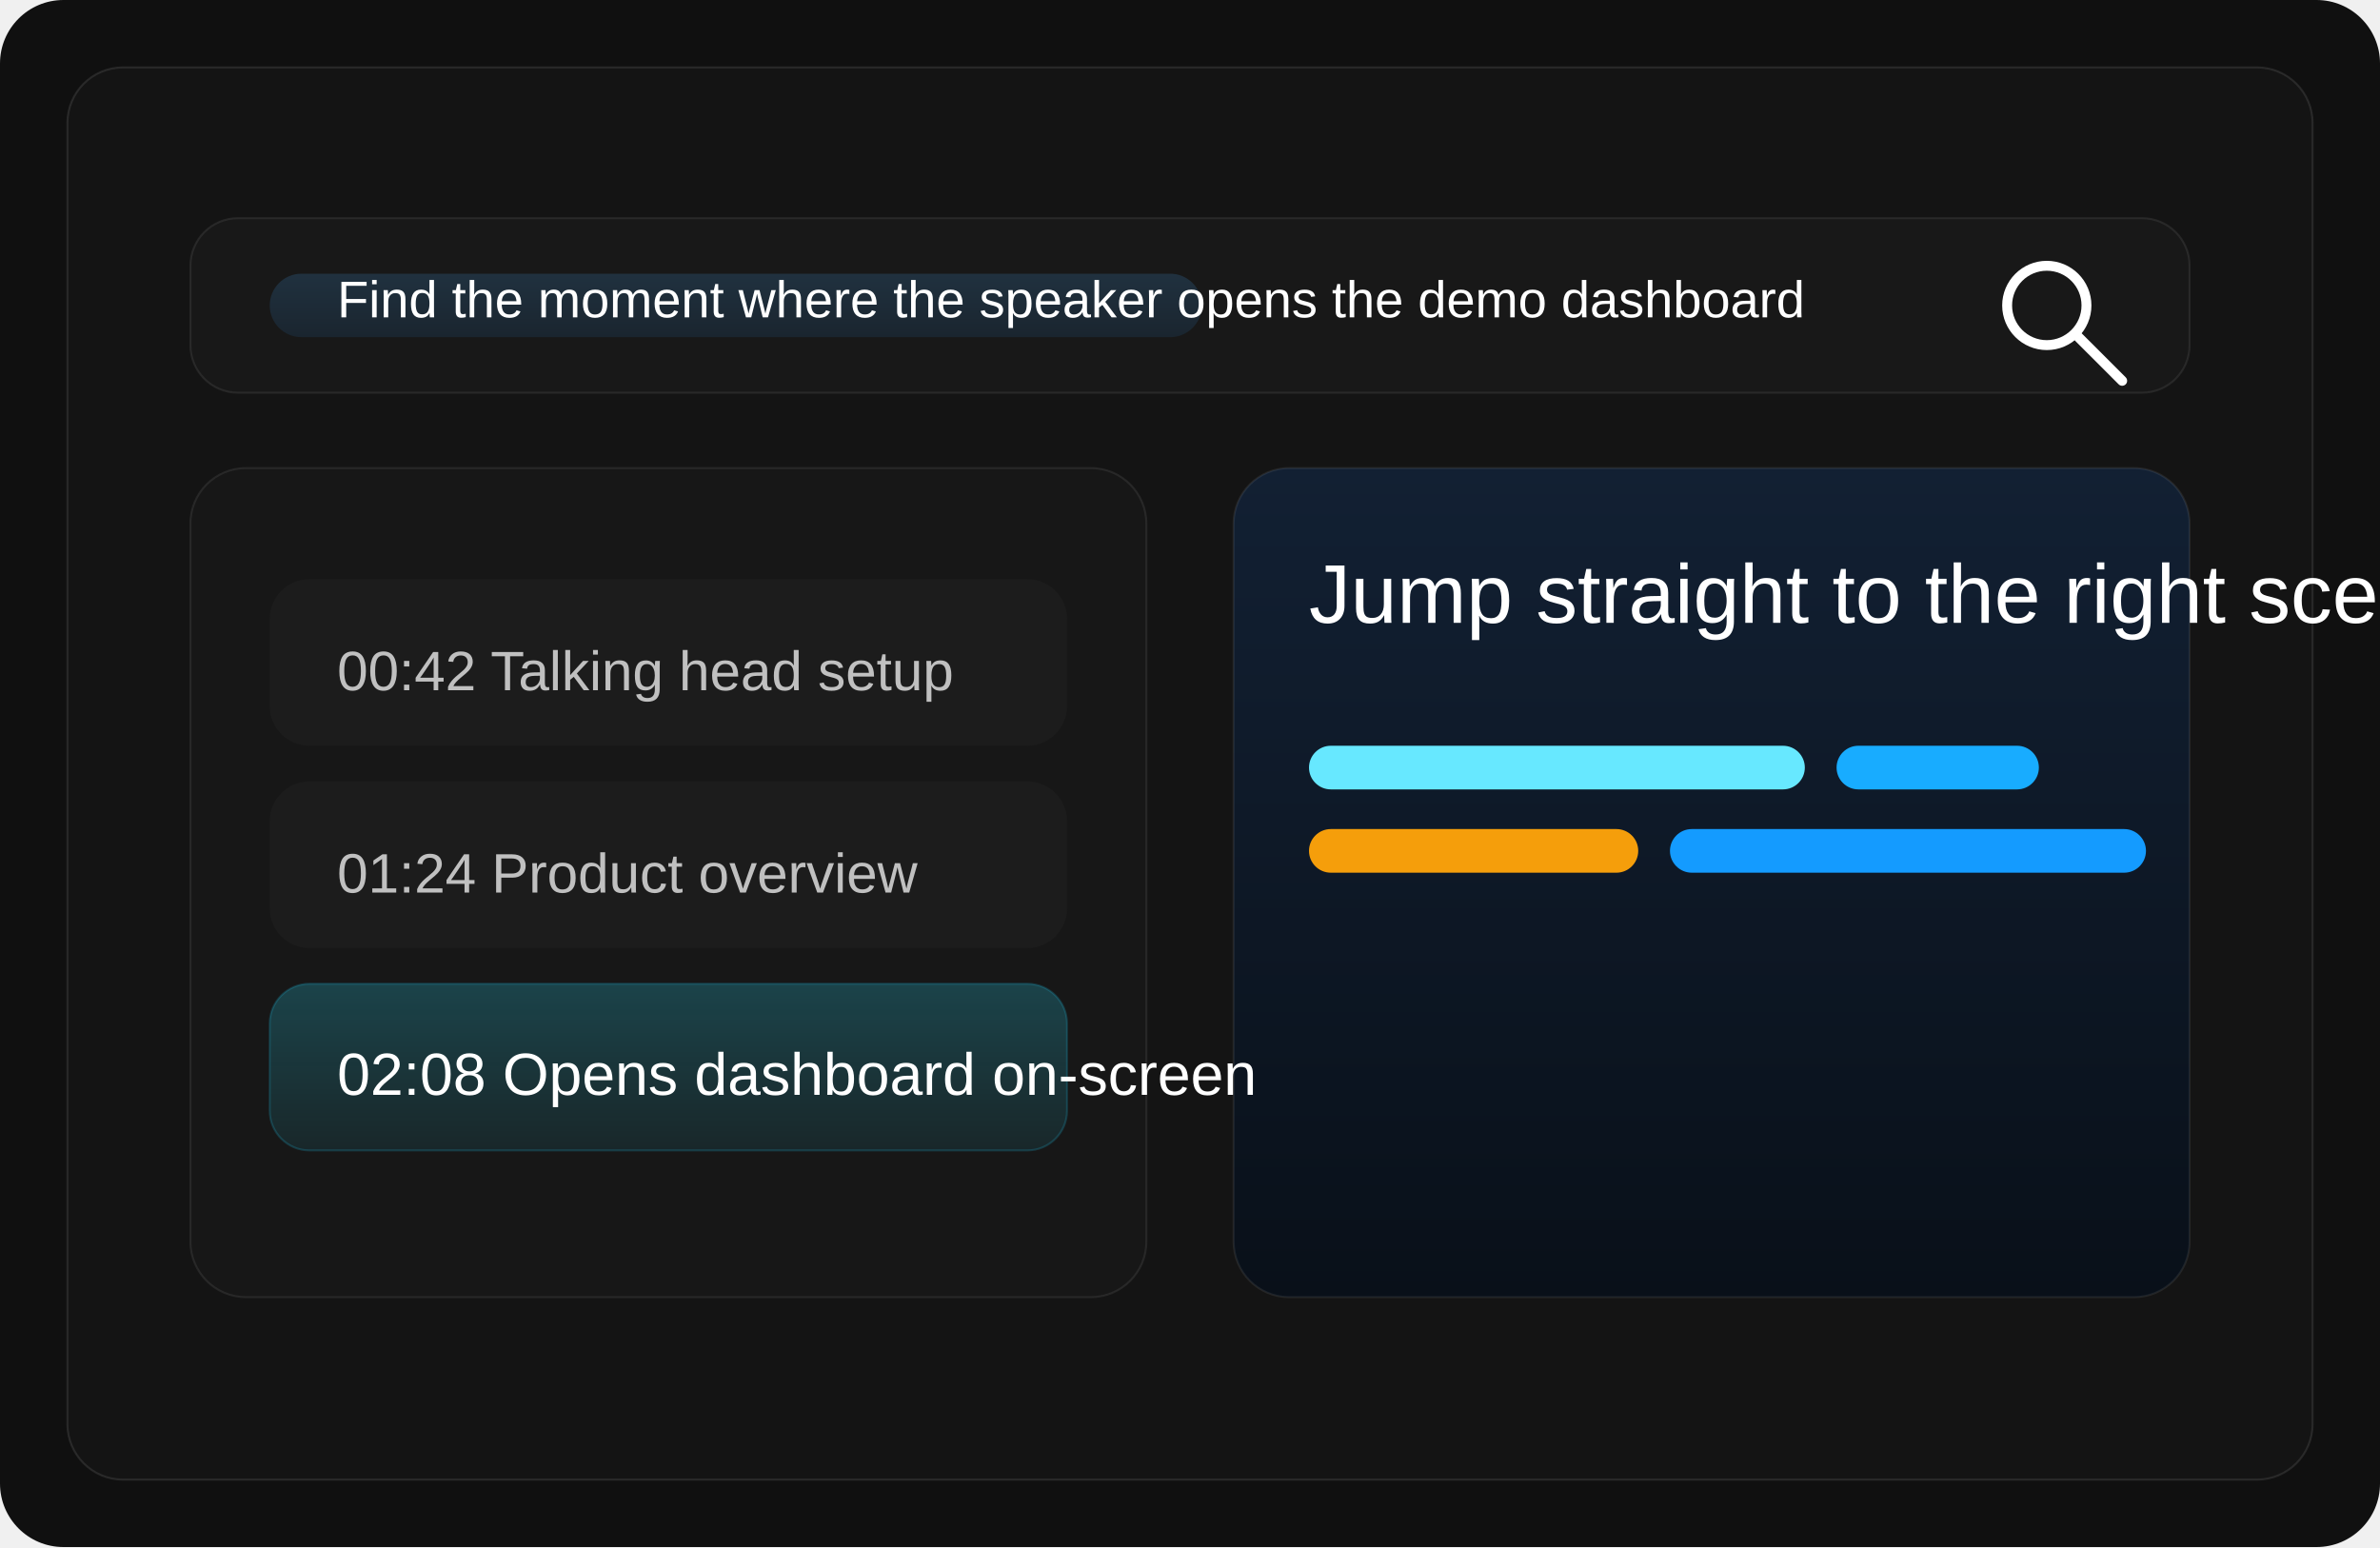
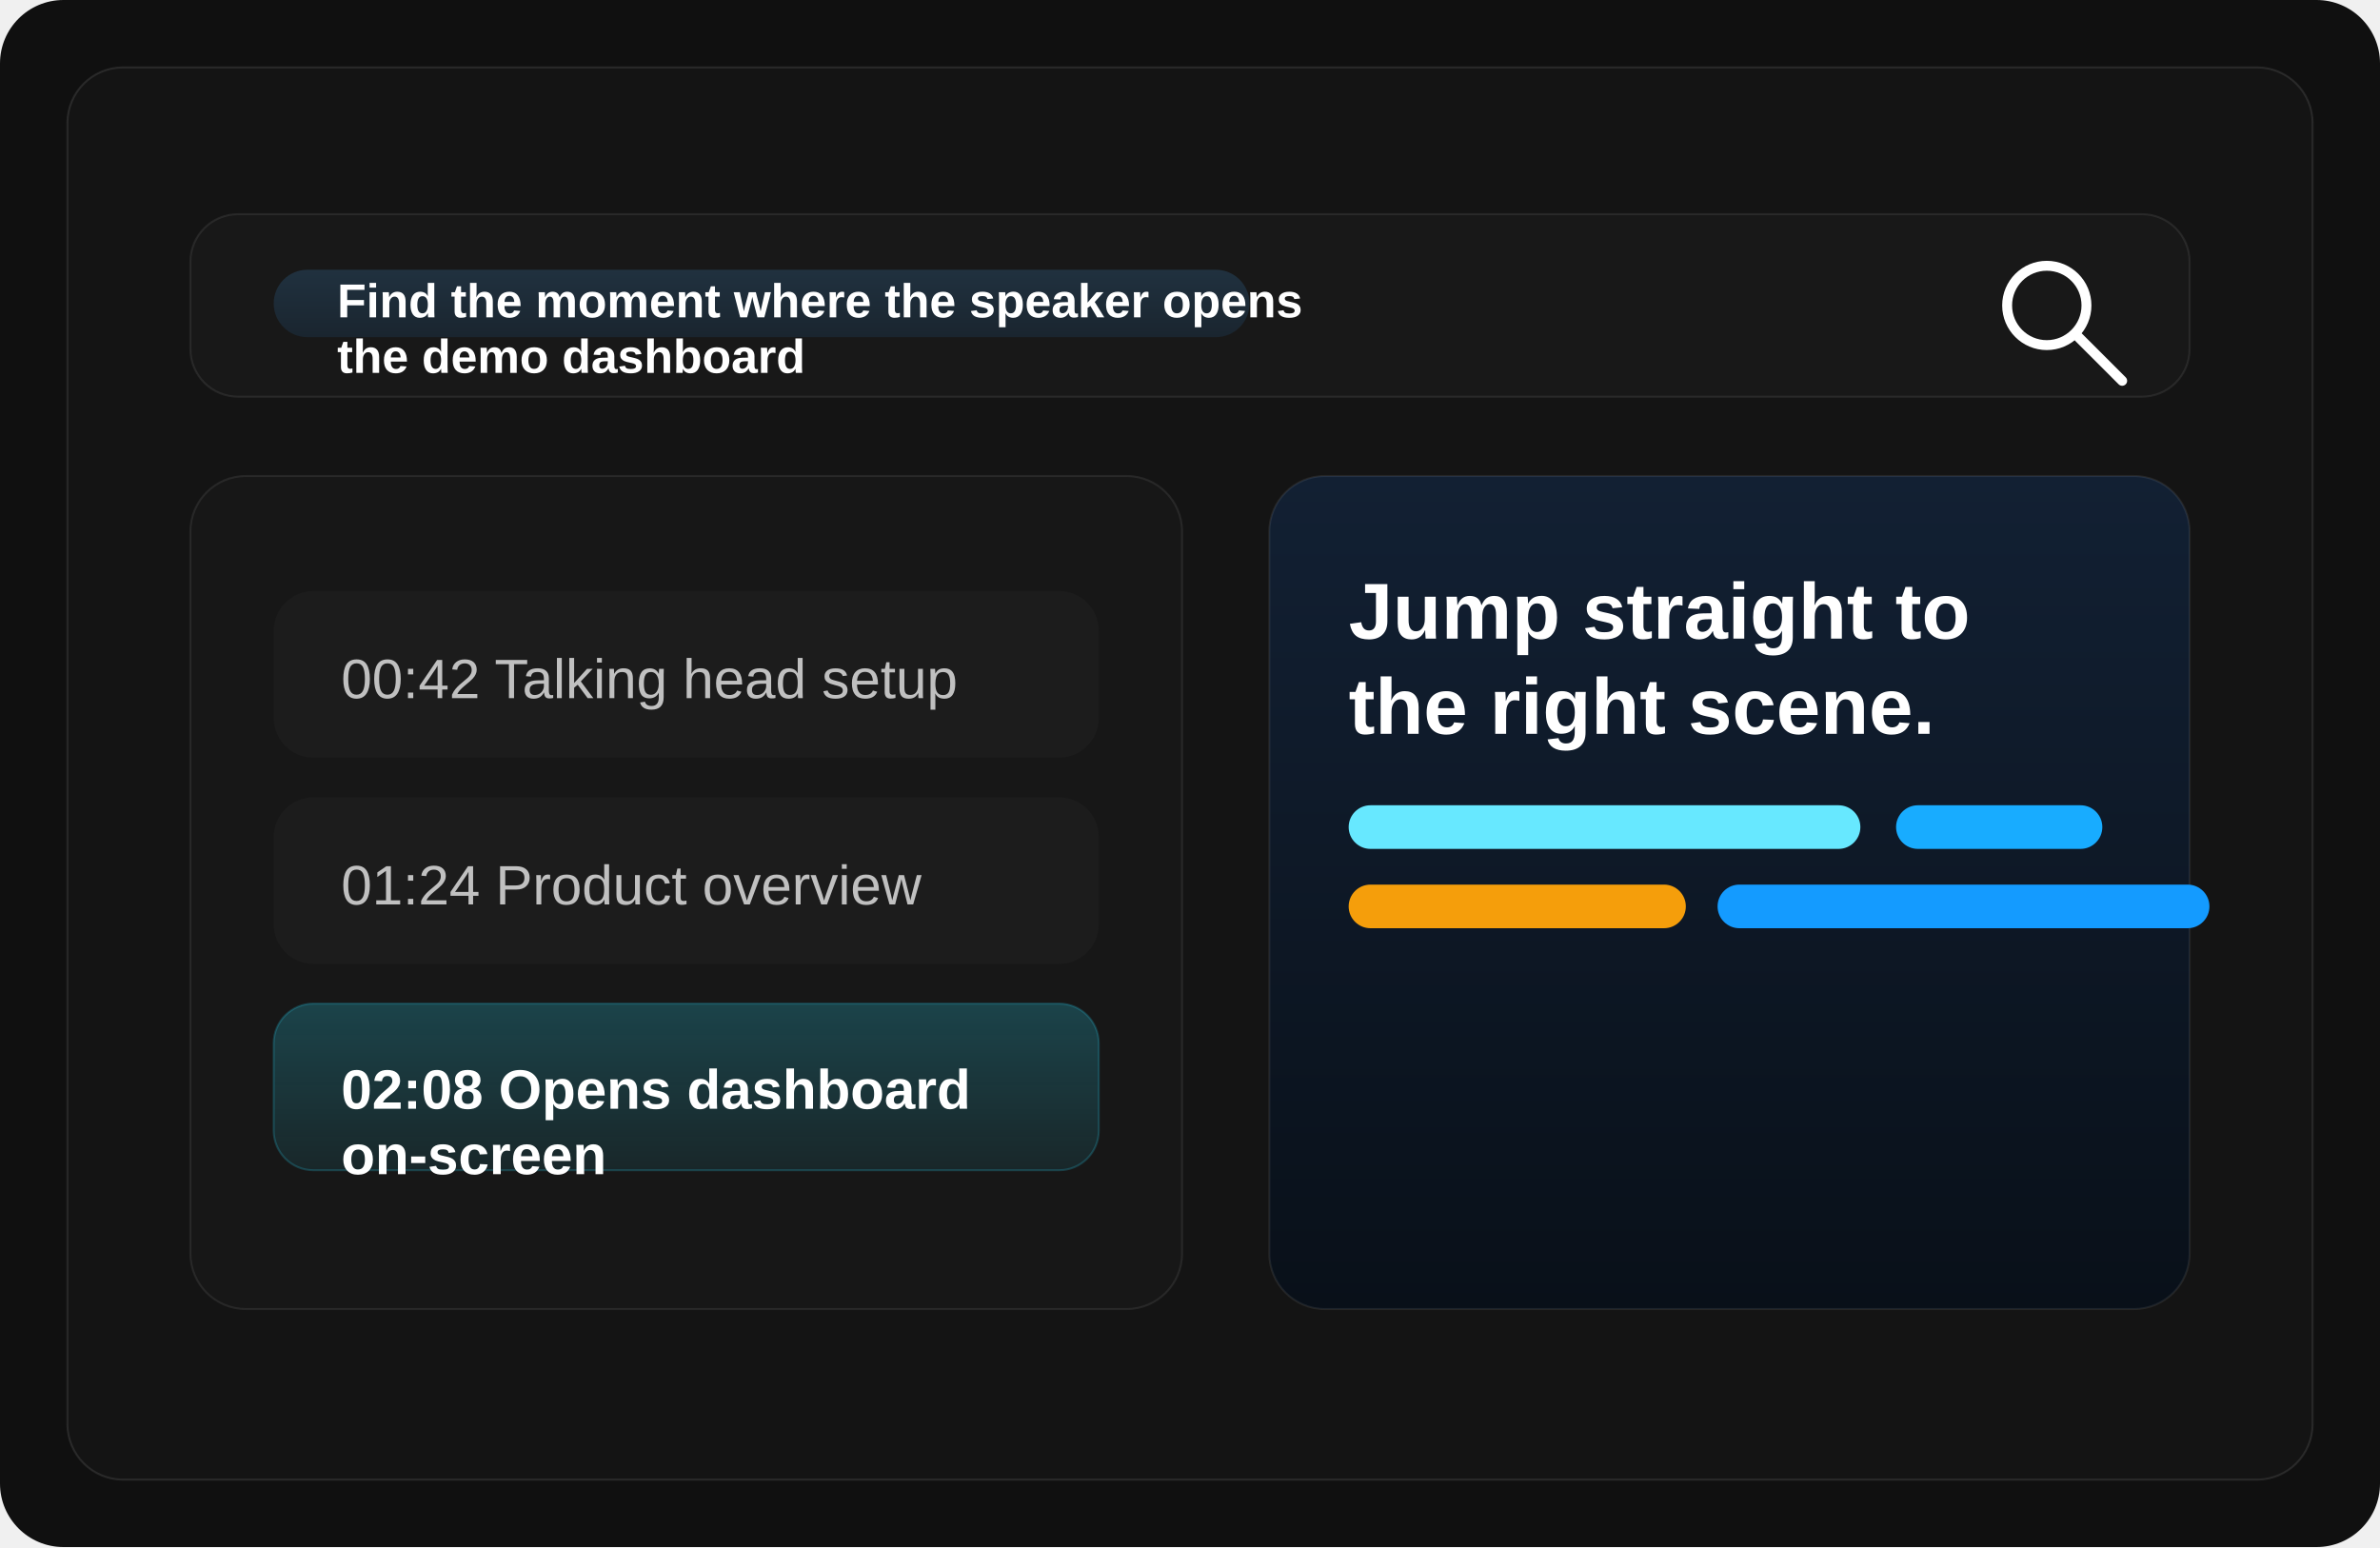
<svg xmlns="http://www.w3.org/2000/svg" width="1200" height="780" viewBox="0 0 1200 780" fill="none">
  <rect width="1200" height="780" rx="32" fill="#101010" />
-   <rect x="34" y="34" width="1132" height="712" rx="28" fill="#141414" stroke="rgba(255,255,255,0.1)" />
-   <rect x="96" y="110" width="1008" height="88" rx="24" fill="#181818" stroke="rgba(255,255,255,0.08)" />
-   <rect x="136" y="138" width="470" height="32" rx="16" fill="url(#search)" />
-   <text x="170" y="160" fill="white" font-family="Arial, sans-serif" font-size="26">Find the moment where the speaker opens the demo dashboard</text>
-   <circle cx="1032" cy="154" r="20" stroke="white" stroke-width="5" />
-   <path d="M1048 170L1070 192" stroke="white" stroke-width="5" stroke-linecap="round" />
-   <rect x="96" y="236" width="482" height="418" rx="28" fill="#171717" stroke="rgba(255,255,255,0.08)" />
-   <rect x="622" y="236" width="482" height="418" rx="28" fill="url(#player)" stroke="rgba(255,255,255,0.08)" />
-   <rect x="136" y="292" width="402" height="84" rx="20" fill="#1C1C1C" />
-   <rect x="136" y="394" width="402" height="84" rx="20" fill="#1C1C1C" />
-   <rect x="136" y="496" width="402" height="84" rx="20" fill="url(#hit)" stroke="rgba(33,212,255,0.18)" />
-   <text x="170" y="348" fill="rgba(255,255,255,0.72)" font-family="Arial, sans-serif" font-size="28">00:42  Talking head setup</text>
-   <text x="170" y="450" fill="rgba(255,255,255,0.72)" font-family="Arial, sans-serif" font-size="28">01:24  Product overview</text>
-   <text x="170" y="552" fill="white" font-family="Arial, sans-serif" font-size="30">02:08  Opens dashboard on-screen</text>
-   <text x="660" y="314" fill="white" font-family="Arial, sans-serif" font-size="42">Jump straight to the right scene.</text>
-   <rect x="660" y="376" width="250" height="22" rx="11" fill="#67E8FF" />
-   <rect x="926" y="376" width="102" height="22" rx="11" fill="#18ACFF" />
-   <rect x="660" y="418" width="166" height="22" rx="11" fill="#F59E0B" />
-   <rect x="842" y="418" width="240" height="22" rx="11" fill="#149BFF" />
+   <rect x="34" y="34" width="1132" height="712" rx="28" fill="#141414" stroke="#FFFFFF" stroke-opacity="0.1" />
+   <rect x="96" y="108" width="1008" height="92" rx="24" fill="#181818" stroke="#FFFFFF" stroke-opacity="0.08" />
+   <rect x="138" y="136" width="492" height="34" rx="17" fill="url(#search)" />
+   <text fill="#FFFFFF" font-family="Arial, sans-serif" font-size="24" font-weight="700">
+     <tspan x="170" y="160">Find the moment where the speaker opens</tspan>
+     <tspan x="170" y="188">the demo dashboard</tspan>
+   </text>
+   <circle cx="1032" cy="154" r="20" stroke="#FFFFFF" stroke-width="5" />
+   <path d="M1048 170L1070 192" stroke="#FFFFFF" stroke-width="5" stroke-linecap="round" />
+   <rect x="96" y="240" width="500" height="420" rx="28" fill="#171717" stroke="#FFFFFF" stroke-opacity="0.08" />
+   <rect x="640" y="240" width="464" height="420" rx="28" fill="url(#player)" stroke="#FFFFFF" stroke-opacity="0.08" />
+   <rect x="138" y="298" width="416" height="84" rx="20" fill="#1C1C1C" />
+   <rect x="138" y="402" width="416" height="84" rx="20" fill="#1C1C1C" />
+   <rect x="138" y="506" width="416" height="84" rx="20" fill="url(#hit)" stroke="#2AE0FF" stroke-opacity="0.2" />
+   <text x="172" y="352" fill="#FFFFFF" fill-opacity="0.72" font-family="Arial, sans-serif" font-size="28">00:42 Talking head setup</text>
+   <text x="172" y="456" fill="#FFFFFF" fill-opacity="0.72" font-family="Arial, sans-serif" font-size="28">01:24 Product overview</text>
+   <text fill="#FFFFFF" font-family="Arial, sans-serif" font-size="28" font-weight="700">
+     <tspan x="172" y="559">02:08 Opens dashboard</tspan>
+     <tspan x="172" y="592">on-screen</tspan>
+   </text>
+   <text fill="#FFFFFF" font-family="Arial, sans-serif" font-size="40" font-weight="700">
+     <tspan x="680" y="322">Jump straight to</tspan>
+     <tspan x="680" y="370">the right scene.</tspan>
+   </text>
+   <rect x="680" y="406" width="258" height="22" rx="11" fill="#67E8FF" />
+   <rect x="956" y="406" width="104" height="22" rx="11" fill="#18ACFF" />
+   <rect x="680" y="446" width="170" height="22" rx="11" fill="#F59E0B" />
+   <rect x="866" y="446" width="248" height="22" rx="11" fill="#149BFF" />
  <defs>
-     <linearGradient id="search" x1="371" y1="138" x2="371" y2="170" gradientUnits="userSpaceOnUse">
+     <linearGradient id="search" x1="384" y1="136" x2="384" y2="170" gradientUnits="userSpaceOnUse">
      <stop stop-color="#20313F" />
      <stop offset="1" stop-color="#1A252F" />
    </linearGradient>
-     <linearGradient id="player" x1="863" y1="236" x2="863" y2="654" gradientUnits="userSpaceOnUse">
+     <linearGradient id="player" x1="872" y1="240" x2="872" y2="660" gradientUnits="userSpaceOnUse">
      <stop stop-color="#122033" />
      <stop offset="1" stop-color="#091019" />
    </linearGradient>
-     <linearGradient id="hit" x1="337" y1="496" x2="337" y2="580" gradientUnits="userSpaceOnUse">
+     <linearGradient id="hit" x1="346" y1="506" x2="346" y2="590" gradientUnits="userSpaceOnUse">
      <stop stop-color="#2AE0FF" stop-opacity="0.22" />
      <stop offset="1" stop-color="#2AE0FF" stop-opacity="0.08" />
    </linearGradient>
  </defs>
</svg>
